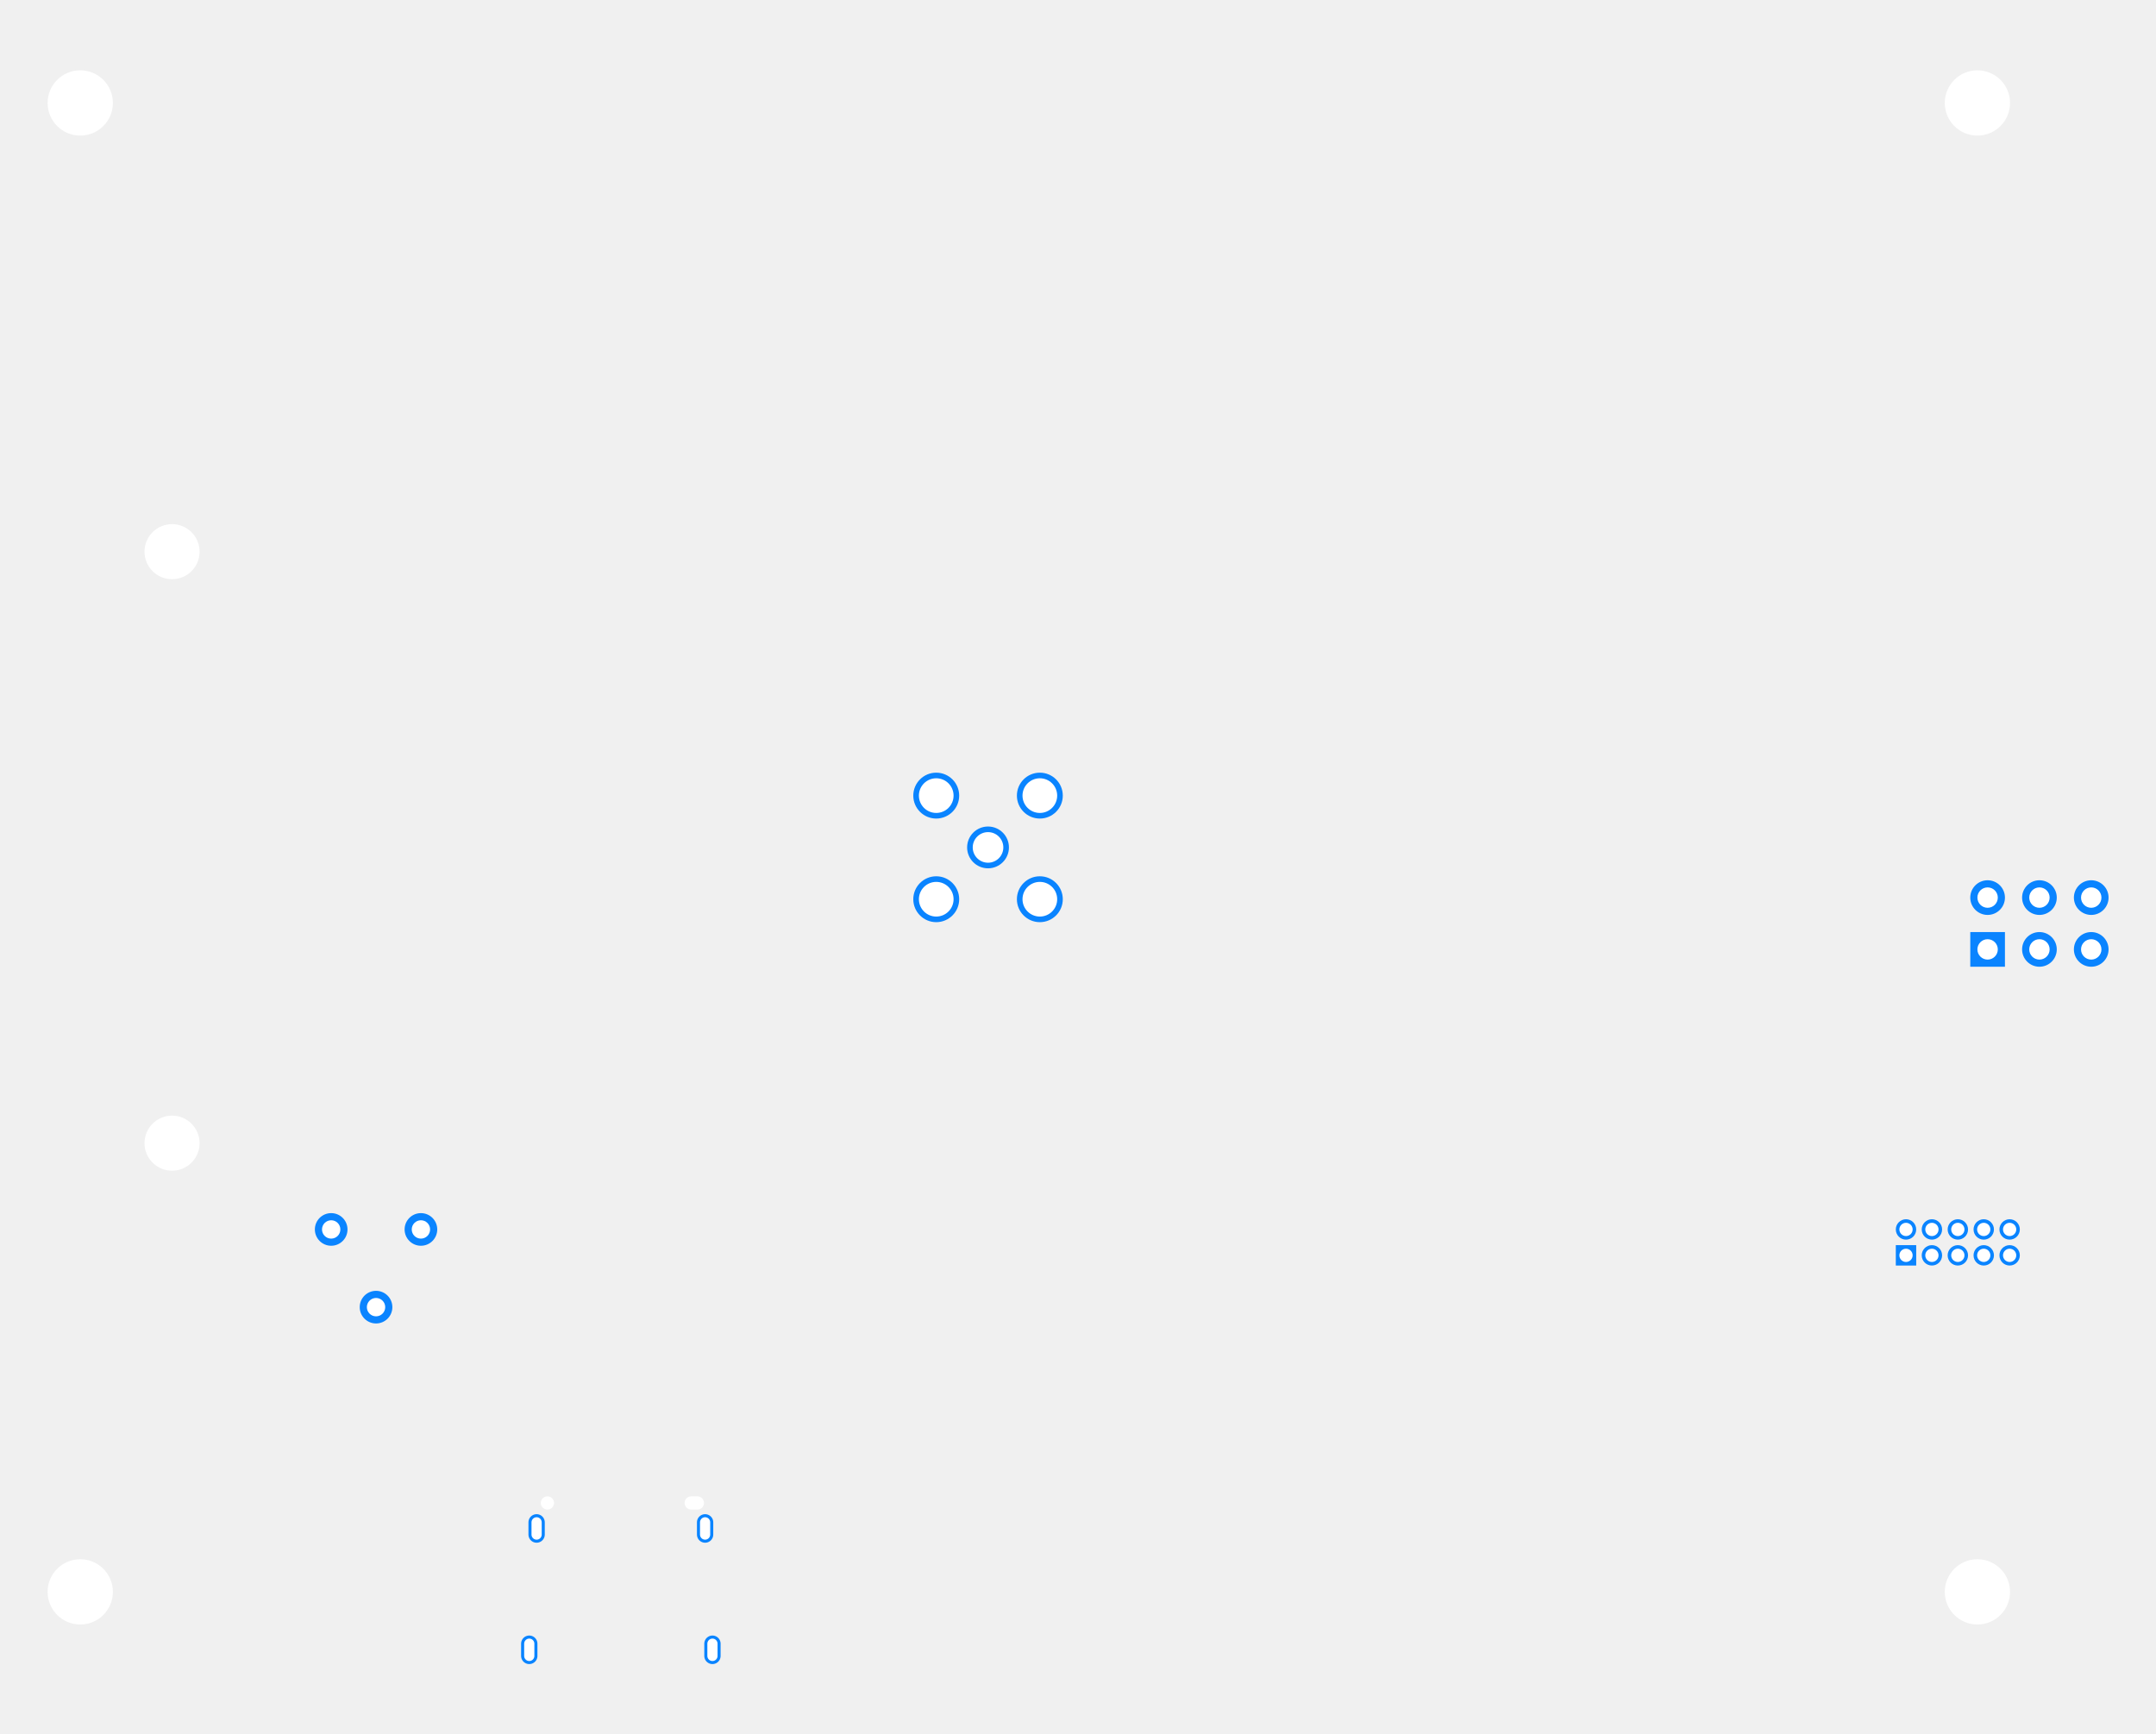
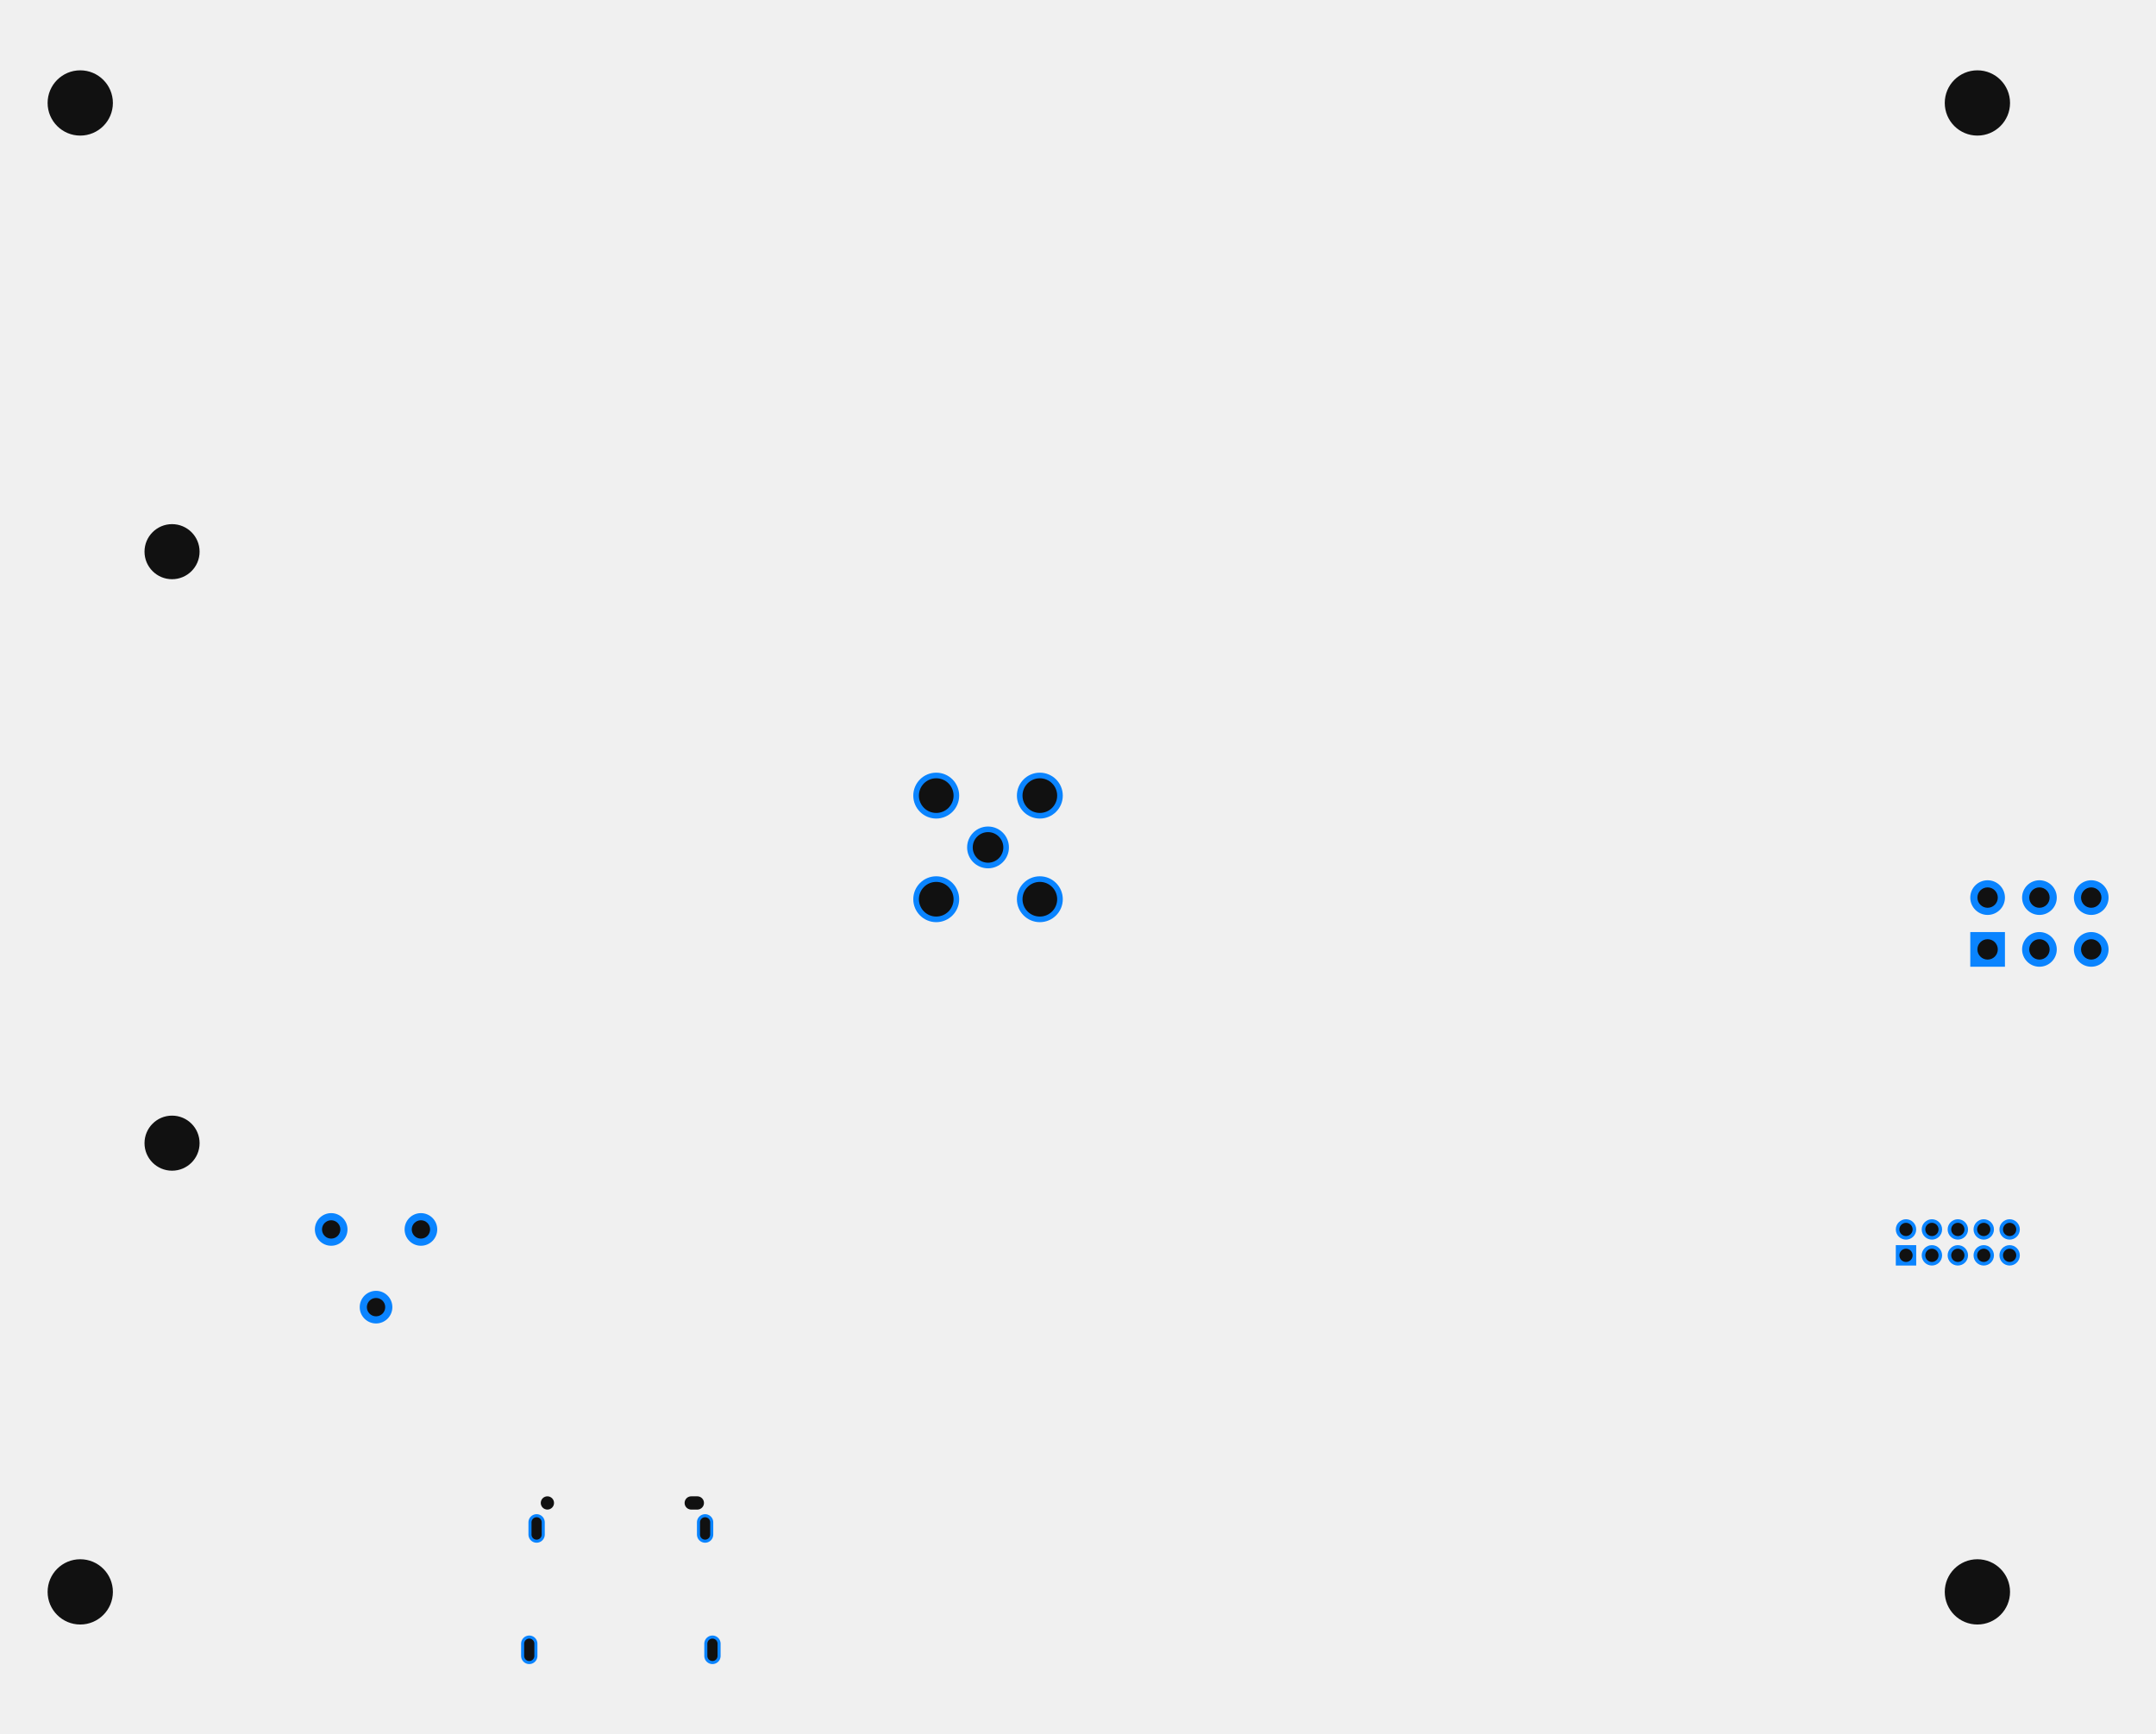
<svg xmlns="http://www.w3.org/2000/svg" version="1.1" width="105.689mm" height="85.014mm" viewBox="0 0 105.689 85.014">
-   <g style="fill:#000000; fill-opacity:1;stroke:#000000; stroke-opacity:1; stroke-linecap:round; stroke-linejoin:round;" transform="translate(0 0) scale(1 1)">
- </g>
-   <g style="fill:#000000; fill-opacity:0.0;  stroke:#000000; stroke-width:0; stroke-opacity:1;  stroke-linecap:round; stroke-linejoin:round;">
+   <g style="fill:#9E9E9E; fill-opacity:1;stroke:#9E9E9E; stroke-opacity:1; stroke-linecap:round; stroke-linejoin:round;" transform="translate(0 0) scale(1 1)">
+ </g>
+   <g style="fill:#9E9E9E; fill-opacity:0.0;  stroke:#9E9E9E; stroke-width:0; stroke-opacity:1;  stroke-linecap:round; stroke-linejoin:round;">
    <g>
</g>
    <g>
</g>
    <g>
</g>
    <g>
</g>
    <g>
</g>
    <g>
</g>
    <g>
</g>
    <g>
</g>
    <g>
</g>
    <g>
</g>
    <g>
</g>
    <g>
</g>
    <g>
</g>
    <g>
</g>
    <g>
</g>
    <g>
</g>
    <g>
</g>
    <g>
</g>
    <g>
</g>
    <g>
</g>
    <g>
</g>
    <g>
</g>
    <g>
</g>
    <g>
</g>
    <g>
</g>
    <g>
</g>
    <g>
</g>
    <g>
</g>
    <g>
</g>
    <g>
</g>
    <g>
</g>
    <g>
</g>
    <g>
</g>
    <g>
</g>
    <g>
</g>
    <g>
</g>
    <g>
</g>
    <g>
</g>
    <g>
</g>
    <g>
</g>
    <g>
</g>
    <g>
</g>
    <g>
</g>
    <g>
</g>
    <g>
</g>
    <g>
</g>
    <g>
</g>
    <g>
</g>
    <g>
</g>
    <g>
</g>
    <g>
</g>
    <g>
</g>
    <g>
</g>
    <g>
</g>
    <g>
</g>
    <g>
</g>
    <g>
</g>
    <g>
</g>
    <g>
</g>
    <g style="fill:#0A84FF; fill-opacity:0.0;  stroke:#0A84FF; stroke-width:0; stroke-opacity:1;  stroke-linecap:round; stroke-linejoin:round;">
</g>
    <g style="fill:#0A84FF; fill-opacity:1;  stroke:#0A84FF; stroke-width:0; stroke-opacity:1;  stroke-linecap:round; stroke-linejoin:round;">
      <circle cx="48.434" cy="41.548" r="1.025" />
    </g>
    <g style="fill:#0A84FF; fill-opacity:1;  stroke:#0A84FF; stroke-width:0.021; stroke-opacity:1;  stroke-linecap:round; stroke-linejoin:round;">
</g>
    <g style="fill:#0A84FF; fill-opacity:1;  stroke:#0A84FF; stroke-width:0; stroke-opacity:1;  stroke-linecap:round; stroke-linejoin:round;">
      <circle cx="45.895" cy="39.008" r="1.125" />
    </g>
    <g style="fill:#0A84FF; fill-opacity:1;  stroke:#0A84FF; stroke-width:0.021; stroke-opacity:1;  stroke-linecap:round; stroke-linejoin:round;">
</g>
    <g style="fill:#0A84FF; fill-opacity:1;  stroke:#0A84FF; stroke-width:0; stroke-opacity:1;  stroke-linecap:round; stroke-linejoin:round;">
      <circle cx="45.895" cy="44.088" r="1.125" />
    </g>
    <g style="fill:#0A84FF; fill-opacity:1;  stroke:#0A84FF; stroke-width:0.021; stroke-opacity:1;  stroke-linecap:round; stroke-linejoin:round;">
</g>
    <g style="fill:#0A84FF; fill-opacity:1;  stroke:#0A84FF; stroke-width:0; stroke-opacity:1;  stroke-linecap:round; stroke-linejoin:round;">
      <circle cx="50.974" cy="39.008" r="1.125" />
    </g>
    <g style="fill:#0A84FF; fill-opacity:1;  stroke:#0A84FF; stroke-width:0.021; stroke-opacity:1;  stroke-linecap:round; stroke-linejoin:round;">
</g>
    <g style="fill:#0A84FF; fill-opacity:1;  stroke:#0A84FF; stroke-width:0; stroke-opacity:1;  stroke-linecap:round; stroke-linejoin:round;">
      <circle cx="50.974" cy="44.088" r="1.125" />
    </g>
    <g style="fill:#0A84FF; fill-opacity:1;  stroke:#0A84FF; stroke-width:0.021; stroke-opacity:1;  stroke-linecap:round; stroke-linejoin:round;">
</g>
    <g>
</g>
    <g>
</g>
    <g>
</g>
    <g>
</g>
    <g>
</g>
    <g style="fill:#0A84FF; fill-opacity:1;  stroke:#0A84FF; stroke-width:0.021; stroke-opacity:1;  stroke-linecap:round; stroke-linejoin:round;">
</g>
    <g style="fill:#0A84FF; fill-opacity:1;  stroke:#0A84FF; stroke-width:0.8; stroke-opacity:1;  stroke-linecap:round; stroke-linejoin:round;">
</g>
    <g style="fill:#0A84FF; fill-opacity:0.0;  stroke:#0A84FF; stroke-width:0.8; stroke-opacity:1;  stroke-linecap:round; stroke-linejoin:round;">
      <path d="M25.945 80.588 L25.945 81.188 " />
      <path d="M26.305 74.638 L26.305 75.238 " />
      <path d="M34.565 74.638 L34.565 75.238 " />
      <path d="M34.925 80.588 L34.925 81.188 " />
    </g>
    <g>
</g>
    <g>
</g>
    <g>
</g>
    <g>
</g>
    <g>
</g>
    <g>
</g>
    <g>
</g>
    <g>
</g>
    <g>
</g>
    <g>
</g>
    <g style="fill:#0A84FF; fill-opacity:0.0;  stroke:#0A84FF; stroke-width:0.8; stroke-opacity:1;  stroke-linecap:round; stroke-linejoin:round;">
</g>
    <g style="fill:#0A84FF; fill-opacity:0.0;  stroke:#0A84FF; stroke-width:0; stroke-opacity:1;  stroke-linecap:round; stroke-linejoin:round;">
</g>
    <g style="fill:#0A84FF; fill-opacity:1;  stroke:#0A84FF; stroke-width:0; stroke-opacity:1;  stroke-linecap:round; stroke-linejoin:round;">
      <path style="fill:#0A84FF; fill-opacity:1;  stroke:#0A84FF; stroke-width:0; stroke-opacity:1;  stroke-linecap:round; stroke-linejoin:round;fill-rule:evenodd;" d="M 93.934,62.048 92.934,62.048 92.934,61.048 93.934,61.048 Z" />
      <circle cx="93.434" cy="60.278" r="0.5" />
      <circle cx="94.704" cy="61.548" r="0.5" />
      <circle cx="94.704" cy="60.278" r="0.5" />
      <circle cx="95.975" cy="61.548" r="0.5" />
      <circle cx="95.975" cy="60.278" r="0.5" />
      <circle cx="97.245" cy="61.548" r="0.5" />
      <circle cx="97.245" cy="60.278" r="0.5" />
      <circle cx="98.514" cy="61.548" r="0.5" />
      <circle cx="98.514" cy="60.278" r="0.5" />
    </g>
    <g>
</g>
    <g>
</g>
    <g>
</g>
    <g>
</g>
    <g>
</g>
    <g>
</g>
    <g>
</g>
    <g>
</g>
    <g>
</g>
    <g style="fill:#0A84FF; fill-opacity:1;  stroke:#0A84FF; stroke-width:0; stroke-opacity:1;  stroke-linecap:round; stroke-linejoin:round;">
      <path style="fill:#0A84FF; fill-opacity:1;  stroke:#0A84FF; stroke-width:0; stroke-opacity:1;  stroke-linecap:round; stroke-linejoin:round;fill-rule:evenodd;" d="M 98.284,47.398 96.585,47.398 96.585,45.698 98.284,45.698 Z" />
      <circle cx="97.434" cy="44.008" r="0.85" />
      <circle cx="99.975" cy="46.548" r="0.85" />
      <circle cx="99.975" cy="44.008" r="0.85" />
      <circle cx="102.514" cy="46.548" r="0.85" />
      <circle cx="102.514" cy="44.008" r="0.85" />
    </g>
    <g>
</g>
    <g>
</g>
    <g>
</g>
    <g>
</g>
    <g>
</g>
    <g>
</g>
    <g>
</g>
    <g>
</g>
    <g>
</g>
    <g>
</g>
    <g>
</g>
    <g>
</g>
    <g>
</g>
    <g>
</g>
    <g>
</g>
    <g>
</g>
    <g>
</g>
    <g>
</g>
    <g>
</g>
    <g>
</g>
    <g>
</g>
    <g>
</g>
    <g>
</g>
    <g>
</g>
    <g>
</g>
    <g>
</g>
    <g>
</g>
    <g>
</g>
    <g>
</g>
    <g>
</g>
    <g>
</g>
    <g>
</g>
    <g>
</g>
    <g>
</g>
    <g>
</g>
    <g>
</g>
    <g>
</g>
    <g>
</g>
    <g>
</g>
    <g>
</g>
    <g>
</g>
    <g>
</g>
    <g style="fill:#0A84FF; fill-opacity:1;  stroke:#0A84FF; stroke-width:0; stroke-opacity:1;  stroke-linecap:round; stroke-linejoin:round;">
      <circle cx="18.434" cy="64.088" r="0.8" />
    </g>
    <g style="fill:#0A84FF; fill-opacity:1;  stroke:#0A84FF; stroke-width:0.021; stroke-opacity:1;  stroke-linecap:round; stroke-linejoin:round;">
</g>
    <g style="fill:#0A84FF; fill-opacity:1;  stroke:#0A84FF; stroke-width:0; stroke-opacity:1;  stroke-linecap:round; stroke-linejoin:round;">
      <circle cx="16.235" cy="60.278" r="0.8" />
    </g>
    <g style="fill:#0A84FF; fill-opacity:1;  stroke:#0A84FF; stroke-width:0.021; stroke-opacity:1;  stroke-linecap:round; stroke-linejoin:round;">
</g>
    <g style="fill:#0A84FF; fill-opacity:1;  stroke:#0A84FF; stroke-width:0; stroke-opacity:1;  stroke-linecap:round; stroke-linejoin:round;">
      <circle cx="20.634" cy="60.278" r="0.8" />
    </g>
    <g style="fill:#0A84FF; fill-opacity:1;  stroke:#0A84FF; stroke-width:0.021; stroke-opacity:1;  stroke-linecap:round; stroke-linejoin:round;">
</g>
    <g>
</g>
    <g>
</g>
    <g>
</g>
    <g>
</g>
    <g>
</g>
    <g>
</g>
    <g>
</g>
    <g>
</g>
    <g>
</g>
    <g>
</g>
    <g>
</g>
    <g>
</g>
    <g>
</g>
    <g>
</g>
    <g>
</g>
    <g>
</g>
    <g>
</g>
    <g>
</g>
    <g>
</g>
    <g>
</g>
    <g>
</g>
    <g>
</g>
  </g>
-   <g style="fill:#FFFFFF; fill-opacity:1;  stroke:#FFFFFF; stroke-width:0.021; stroke-opacity:1;  stroke-linecap:round; stroke-linejoin:round;">
- </g>
-   <g style="fill:#FFFFFF; fill-opacity:1;  stroke:#FFFFFF; stroke-width:0; stroke-opacity:1;  stroke-linecap:round; stroke-linejoin:round;">
+   <g style="fill:#111111; fill-opacity:1;  stroke:#111111; stroke-width:0.021; stroke-opacity:1;  stroke-linecap:round; stroke-linejoin:round;">
+ </g>
+   <g style="fill:#111111; fill-opacity:1;  stroke:#111111; stroke-width:0; stroke-opacity:1;  stroke-linecap:round; stroke-linejoin:round;">
    <circle cx="96.934" cy="5.048" r="1.6" />
  </g>
-   <g style="fill:#FFFFFF; fill-opacity:1;  stroke:#FFFFFF; stroke-width:0.021; stroke-opacity:1;  stroke-linecap:round; stroke-linejoin:round;">
- </g>
-   <g style="fill:#FFFFFF; fill-opacity:1;  stroke:#FFFFFF; stroke-width:0; stroke-opacity:1;  stroke-linecap:round; stroke-linejoin:round;">
+   <g style="fill:#111111; fill-opacity:1;  stroke:#111111; stroke-width:0.021; stroke-opacity:1;  stroke-linecap:round; stroke-linejoin:round;">
+ </g>
+   <g style="fill:#111111; fill-opacity:1;  stroke:#111111; stroke-width:0; stroke-opacity:1;  stroke-linecap:round; stroke-linejoin:round;">
    <circle cx="48.434" cy="41.548" r="0.75" />
  </g>
-   <g style="fill:#FFFFFF; fill-opacity:1;  stroke:#FFFFFF; stroke-width:0.021; stroke-opacity:1;  stroke-linecap:round; stroke-linejoin:round;">
- </g>
-   <g style="fill:#FFFFFF; fill-opacity:1;  stroke:#FFFFFF; stroke-width:0; stroke-opacity:1;  stroke-linecap:round; stroke-linejoin:round;">
+   <g style="fill:#111111; fill-opacity:1;  stroke:#111111; stroke-width:0.021; stroke-opacity:1;  stroke-linecap:round; stroke-linejoin:round;">
+ </g>
+   <g style="fill:#111111; fill-opacity:1;  stroke:#111111; stroke-width:0; stroke-opacity:1;  stroke-linecap:round; stroke-linejoin:round;">
    <circle cx="45.895" cy="39.008" r="0.85" />
  </g>
-   <g style="fill:#FFFFFF; fill-opacity:1;  stroke:#FFFFFF; stroke-width:0.021; stroke-opacity:1;  stroke-linecap:round; stroke-linejoin:round;">
- </g>
-   <g style="fill:#FFFFFF; fill-opacity:1;  stroke:#FFFFFF; stroke-width:0; stroke-opacity:1;  stroke-linecap:round; stroke-linejoin:round;">
+   <g style="fill:#111111; fill-opacity:1;  stroke:#111111; stroke-width:0.021; stroke-opacity:1;  stroke-linecap:round; stroke-linejoin:round;">
+ </g>
+   <g style="fill:#111111; fill-opacity:1;  stroke:#111111; stroke-width:0; stroke-opacity:1;  stroke-linecap:round; stroke-linejoin:round;">
    <circle cx="45.895" cy="44.088" r="0.85" />
  </g>
-   <g style="fill:#FFFFFF; fill-opacity:1;  stroke:#FFFFFF; stroke-width:0.021; stroke-opacity:1;  stroke-linecap:round; stroke-linejoin:round;">
- </g>
-   <g style="fill:#FFFFFF; fill-opacity:1;  stroke:#FFFFFF; stroke-width:0; stroke-opacity:1;  stroke-linecap:round; stroke-linejoin:round;">
+   <g style="fill:#111111; fill-opacity:1;  stroke:#111111; stroke-width:0.021; stroke-opacity:1;  stroke-linecap:round; stroke-linejoin:round;">
+ </g>
+   <g style="fill:#111111; fill-opacity:1;  stroke:#111111; stroke-width:0; stroke-opacity:1;  stroke-linecap:round; stroke-linejoin:round;">
    <circle cx="50.974" cy="39.008" r="0.85" />
  </g>
-   <g style="fill:#FFFFFF; fill-opacity:1;  stroke:#FFFFFF; stroke-width:0.021; stroke-opacity:1;  stroke-linecap:round; stroke-linejoin:round;">
- </g>
-   <g style="fill:#FFFFFF; fill-opacity:1;  stroke:#FFFFFF; stroke-width:0; stroke-opacity:1;  stroke-linecap:round; stroke-linejoin:round;">
+   <g style="fill:#111111; fill-opacity:1;  stroke:#111111; stroke-width:0.021; stroke-opacity:1;  stroke-linecap:round; stroke-linejoin:round;">
+ </g>
+   <g style="fill:#111111; fill-opacity:1;  stroke:#111111; stroke-width:0; stroke-opacity:1;  stroke-linecap:round; stroke-linejoin:round;">
    <circle cx="50.974" cy="44.088" r="0.85" />
  </g>
-   <g style="fill:#FFFFFF; fill-opacity:1;  stroke:#FFFFFF; stroke-width:0.021; stroke-opacity:1;  stroke-linecap:round; stroke-linejoin:round;">
- </g>
-   <g style="fill:#FFFFFF; fill-opacity:1;  stroke:#FFFFFF; stroke-width:0; stroke-opacity:1;  stroke-linecap:round; stroke-linejoin:round;">
+   <g style="fill:#111111; fill-opacity:1;  stroke:#111111; stroke-width:0.021; stroke-opacity:1;  stroke-linecap:round; stroke-linejoin:round;">
+ </g>
+   <g style="fill:#111111; fill-opacity:1;  stroke:#111111; stroke-width:0; stroke-opacity:1;  stroke-linecap:round; stroke-linejoin:round;">
    <circle cx="26.834" cy="73.688" r="0.325" />
  </g>
-   <g style="fill:#FFFFFF; fill-opacity:1;  stroke:#FFFFFF; stroke-width:0.021; stroke-opacity:1;  stroke-linecap:round; stroke-linejoin:round;">
- </g>
-   <g style="fill:#FFFFFF; fill-opacity:1;  stroke:#FFFFFF; stroke-width:0.65; stroke-opacity:1;  stroke-linecap:round; stroke-linejoin:round;">
- </g>
-   <g style="fill:#FFFFFF; fill-opacity:0.0;  stroke:#FFFFFF; stroke-width:0.65; stroke-opacity:1;  stroke-linecap:round; stroke-linejoin:round;">
+   <g style="fill:#111111; fill-opacity:1;  stroke:#111111; stroke-width:0.021; stroke-opacity:1;  stroke-linecap:round; stroke-linejoin:round;">
+ </g>
+   <g style="fill:#111111; fill-opacity:1;  stroke:#111111; stroke-width:0.65; stroke-opacity:1;  stroke-linecap:round; stroke-linejoin:round;">
+ </g>
+   <g style="fill:#111111; fill-opacity:0.0;  stroke:#111111; stroke-width:0.65; stroke-opacity:1;  stroke-linecap:round; stroke-linejoin:round;">
    <path d="M33.885 73.688 L34.184 73.688 " />
  </g>
-   <g style="fill:#FFFFFF; fill-opacity:0.0;  stroke:#FFFFFF; stroke-width:0.5; stroke-opacity:1;  stroke-linecap:round; stroke-linejoin:round;">
+   <g style="fill:#111111; fill-opacity:0.0;  stroke:#111111; stroke-width:0.5; stroke-opacity:1;  stroke-linecap:round; stroke-linejoin:round;">
    <path d="M25.945 80.588 L25.945 81.188 " />
    <path d="M26.305 74.638 L26.305 75.238 " />
    <path d="M34.565 74.638 L34.565 75.238 " />
    <path d="M34.925 80.588 L34.925 81.188 " />
  </g>
-   <g style="fill:#FFFFFF; fill-opacity:1;  stroke:#FFFFFF; stroke-width:0; stroke-opacity:1;  stroke-linecap:round; stroke-linejoin:round;">
+   <g style="fill:#111111; fill-opacity:1;  stroke:#111111; stroke-width:0; stroke-opacity:1;  stroke-linecap:round; stroke-linejoin:round;">
    <circle cx="3.934" cy="5.048" r="1.6" />
  </g>
-   <g style="fill:#FFFFFF; fill-opacity:1;  stroke:#FFFFFF; stroke-width:0.021; stroke-opacity:1;  stroke-linecap:round; stroke-linejoin:round;">
- </g>
-   <g style="fill:#FFFFFF; fill-opacity:1;  stroke:#FFFFFF; stroke-width:0; stroke-opacity:1;  stroke-linecap:round; stroke-linejoin:round;">
+   <g style="fill:#111111; fill-opacity:1;  stroke:#111111; stroke-width:0.021; stroke-opacity:1;  stroke-linecap:round; stroke-linejoin:round;">
+ </g>
+   <g style="fill:#111111; fill-opacity:1;  stroke:#111111; stroke-width:0; stroke-opacity:1;  stroke-linecap:round; stroke-linejoin:round;">
    <circle cx="93.434" cy="61.548" r="0.325" />
  </g>
-   <g style="fill:#FFFFFF; fill-opacity:1;  stroke:#FFFFFF; stroke-width:0.021; stroke-opacity:1;  stroke-linecap:round; stroke-linejoin:round;">
- </g>
-   <g style="fill:#FFFFFF; fill-opacity:1;  stroke:#FFFFFF; stroke-width:0; stroke-opacity:1;  stroke-linecap:round; stroke-linejoin:round;">
+   <g style="fill:#111111; fill-opacity:1;  stroke:#111111; stroke-width:0.021; stroke-opacity:1;  stroke-linecap:round; stroke-linejoin:round;">
+ </g>
+   <g style="fill:#111111; fill-opacity:1;  stroke:#111111; stroke-width:0; stroke-opacity:1;  stroke-linecap:round; stroke-linejoin:round;">
    <circle cx="93.434" cy="60.278" r="0.325" />
  </g>
-   <g style="fill:#FFFFFF; fill-opacity:1;  stroke:#FFFFFF; stroke-width:0.021; stroke-opacity:1;  stroke-linecap:round; stroke-linejoin:round;">
- </g>
-   <g style="fill:#FFFFFF; fill-opacity:1;  stroke:#FFFFFF; stroke-width:0; stroke-opacity:1;  stroke-linecap:round; stroke-linejoin:round;">
+   <g style="fill:#111111; fill-opacity:1;  stroke:#111111; stroke-width:0.021; stroke-opacity:1;  stroke-linecap:round; stroke-linejoin:round;">
+ </g>
+   <g style="fill:#111111; fill-opacity:1;  stroke:#111111; stroke-width:0; stroke-opacity:1;  stroke-linecap:round; stroke-linejoin:round;">
    <circle cx="94.704" cy="61.548" r="0.325" />
  </g>
-   <g style="fill:#FFFFFF; fill-opacity:1;  stroke:#FFFFFF; stroke-width:0.021; stroke-opacity:1;  stroke-linecap:round; stroke-linejoin:round;">
- </g>
-   <g style="fill:#FFFFFF; fill-opacity:1;  stroke:#FFFFFF; stroke-width:0; stroke-opacity:1;  stroke-linecap:round; stroke-linejoin:round;">
+   <g style="fill:#111111; fill-opacity:1;  stroke:#111111; stroke-width:0.021; stroke-opacity:1;  stroke-linecap:round; stroke-linejoin:round;">
+ </g>
+   <g style="fill:#111111; fill-opacity:1;  stroke:#111111; stroke-width:0; stroke-opacity:1;  stroke-linecap:round; stroke-linejoin:round;">
    <circle cx="94.704" cy="60.278" r="0.325" />
  </g>
-   <g style="fill:#FFFFFF; fill-opacity:1;  stroke:#FFFFFF; stroke-width:0.021; stroke-opacity:1;  stroke-linecap:round; stroke-linejoin:round;">
- </g>
-   <g style="fill:#FFFFFF; fill-opacity:1;  stroke:#FFFFFF; stroke-width:0; stroke-opacity:1;  stroke-linecap:round; stroke-linejoin:round;">
+   <g style="fill:#111111; fill-opacity:1;  stroke:#111111; stroke-width:0.021; stroke-opacity:1;  stroke-linecap:round; stroke-linejoin:round;">
+ </g>
+   <g style="fill:#111111; fill-opacity:1;  stroke:#111111; stroke-width:0; stroke-opacity:1;  stroke-linecap:round; stroke-linejoin:round;">
    <circle cx="95.975" cy="61.548" r="0.325" />
  </g>
-   <g style="fill:#FFFFFF; fill-opacity:1;  stroke:#FFFFFF; stroke-width:0.021; stroke-opacity:1;  stroke-linecap:round; stroke-linejoin:round;">
- </g>
-   <g style="fill:#FFFFFF; fill-opacity:1;  stroke:#FFFFFF; stroke-width:0; stroke-opacity:1;  stroke-linecap:round; stroke-linejoin:round;">
+   <g style="fill:#111111; fill-opacity:1;  stroke:#111111; stroke-width:0.021; stroke-opacity:1;  stroke-linecap:round; stroke-linejoin:round;">
+ </g>
+   <g style="fill:#111111; fill-opacity:1;  stroke:#111111; stroke-width:0; stroke-opacity:1;  stroke-linecap:round; stroke-linejoin:round;">
    <circle cx="95.975" cy="60.278" r="0.325" />
  </g>
-   <g style="fill:#FFFFFF; fill-opacity:1;  stroke:#FFFFFF; stroke-width:0.021; stroke-opacity:1;  stroke-linecap:round; stroke-linejoin:round;">
- </g>
-   <g style="fill:#FFFFFF; fill-opacity:1;  stroke:#FFFFFF; stroke-width:0; stroke-opacity:1;  stroke-linecap:round; stroke-linejoin:round;">
+   <g style="fill:#111111; fill-opacity:1;  stroke:#111111; stroke-width:0.021; stroke-opacity:1;  stroke-linecap:round; stroke-linejoin:round;">
+ </g>
+   <g style="fill:#111111; fill-opacity:1;  stroke:#111111; stroke-width:0; stroke-opacity:1;  stroke-linecap:round; stroke-linejoin:round;">
    <circle cx="97.245" cy="61.548" r="0.325" />
  </g>
-   <g style="fill:#FFFFFF; fill-opacity:1;  stroke:#FFFFFF; stroke-width:0.021; stroke-opacity:1;  stroke-linecap:round; stroke-linejoin:round;">
- </g>
-   <g style="fill:#FFFFFF; fill-opacity:1;  stroke:#FFFFFF; stroke-width:0; stroke-opacity:1;  stroke-linecap:round; stroke-linejoin:round;">
+   <g style="fill:#111111; fill-opacity:1;  stroke:#111111; stroke-width:0.021; stroke-opacity:1;  stroke-linecap:round; stroke-linejoin:round;">
+ </g>
+   <g style="fill:#111111; fill-opacity:1;  stroke:#111111; stroke-width:0; stroke-opacity:1;  stroke-linecap:round; stroke-linejoin:round;">
    <circle cx="97.245" cy="60.278" r="0.325" />
  </g>
-   <g style="fill:#FFFFFF; fill-opacity:1;  stroke:#FFFFFF; stroke-width:0.021; stroke-opacity:1;  stroke-linecap:round; stroke-linejoin:round;">
- </g>
-   <g style="fill:#FFFFFF; fill-opacity:1;  stroke:#FFFFFF; stroke-width:0; stroke-opacity:1;  stroke-linecap:round; stroke-linejoin:round;">
+   <g style="fill:#111111; fill-opacity:1;  stroke:#111111; stroke-width:0.021; stroke-opacity:1;  stroke-linecap:round; stroke-linejoin:round;">
+ </g>
+   <g style="fill:#111111; fill-opacity:1;  stroke:#111111; stroke-width:0; stroke-opacity:1;  stroke-linecap:round; stroke-linejoin:round;">
    <circle cx="98.514" cy="61.548" r="0.325" />
  </g>
-   <g style="fill:#FFFFFF; fill-opacity:1;  stroke:#FFFFFF; stroke-width:0.021; stroke-opacity:1;  stroke-linecap:round; stroke-linejoin:round;">
- </g>
-   <g style="fill:#FFFFFF; fill-opacity:1;  stroke:#FFFFFF; stroke-width:0; stroke-opacity:1;  stroke-linecap:round; stroke-linejoin:round;">
+   <g style="fill:#111111; fill-opacity:1;  stroke:#111111; stroke-width:0.021; stroke-opacity:1;  stroke-linecap:round; stroke-linejoin:round;">
+ </g>
+   <g style="fill:#111111; fill-opacity:1;  stroke:#111111; stroke-width:0; stroke-opacity:1;  stroke-linecap:round; stroke-linejoin:round;">
    <circle cx="98.514" cy="60.278" r="0.325" />
  </g>
-   <g style="fill:#FFFFFF; fill-opacity:1;  stroke:#FFFFFF; stroke-width:0.021; stroke-opacity:1;  stroke-linecap:round; stroke-linejoin:round;">
- </g>
-   <g style="fill:#FFFFFF; fill-opacity:1;  stroke:#FFFFFF; stroke-width:0; stroke-opacity:1;  stroke-linecap:round; stroke-linejoin:round;">
+   <g style="fill:#111111; fill-opacity:1;  stroke:#111111; stroke-width:0.021; stroke-opacity:1;  stroke-linecap:round; stroke-linejoin:round;">
+ </g>
+   <g style="fill:#111111; fill-opacity:1;  stroke:#111111; stroke-width:0; stroke-opacity:1;  stroke-linecap:round; stroke-linejoin:round;">
    <circle cx="8.434" cy="56.048" r="1.35" />
  </g>
-   <g style="fill:#FFFFFF; fill-opacity:1;  stroke:#FFFFFF; stroke-width:0.021; stroke-opacity:1;  stroke-linecap:round; stroke-linejoin:round;">
- </g>
-   <g style="fill:#FFFFFF; fill-opacity:1;  stroke:#FFFFFF; stroke-width:0; stroke-opacity:1;  stroke-linecap:round; stroke-linejoin:round;">
+   <g style="fill:#111111; fill-opacity:1;  stroke:#111111; stroke-width:0.021; stroke-opacity:1;  stroke-linecap:round; stroke-linejoin:round;">
+ </g>
+   <g style="fill:#111111; fill-opacity:1;  stroke:#111111; stroke-width:0; stroke-opacity:1;  stroke-linecap:round; stroke-linejoin:round;">
    <circle cx="97.434" cy="46.548" r="0.5" />
  </g>
-   <g style="fill:#FFFFFF; fill-opacity:1;  stroke:#FFFFFF; stroke-width:0.021; stroke-opacity:1;  stroke-linecap:round; stroke-linejoin:round;">
- </g>
-   <g style="fill:#FFFFFF; fill-opacity:1;  stroke:#FFFFFF; stroke-width:0; stroke-opacity:1;  stroke-linecap:round; stroke-linejoin:round;">
+   <g style="fill:#111111; fill-opacity:1;  stroke:#111111; stroke-width:0.021; stroke-opacity:1;  stroke-linecap:round; stroke-linejoin:round;">
+ </g>
+   <g style="fill:#111111; fill-opacity:1;  stroke:#111111; stroke-width:0; stroke-opacity:1;  stroke-linecap:round; stroke-linejoin:round;">
    <circle cx="97.434" cy="44.008" r="0.5" />
  </g>
-   <g style="fill:#FFFFFF; fill-opacity:1;  stroke:#FFFFFF; stroke-width:0.021; stroke-opacity:1;  stroke-linecap:round; stroke-linejoin:round;">
- </g>
-   <g style="fill:#FFFFFF; fill-opacity:1;  stroke:#FFFFFF; stroke-width:0; stroke-opacity:1;  stroke-linecap:round; stroke-linejoin:round;">
+   <g style="fill:#111111; fill-opacity:1;  stroke:#111111; stroke-width:0.021; stroke-opacity:1;  stroke-linecap:round; stroke-linejoin:round;">
+ </g>
+   <g style="fill:#111111; fill-opacity:1;  stroke:#111111; stroke-width:0; stroke-opacity:1;  stroke-linecap:round; stroke-linejoin:round;">
    <circle cx="99.975" cy="46.548" r="0.5" />
  </g>
-   <g style="fill:#FFFFFF; fill-opacity:1;  stroke:#FFFFFF; stroke-width:0.021; stroke-opacity:1;  stroke-linecap:round; stroke-linejoin:round;">
- </g>
-   <g style="fill:#FFFFFF; fill-opacity:1;  stroke:#FFFFFF; stroke-width:0; stroke-opacity:1;  stroke-linecap:round; stroke-linejoin:round;">
+   <g style="fill:#111111; fill-opacity:1;  stroke:#111111; stroke-width:0.021; stroke-opacity:1;  stroke-linecap:round; stroke-linejoin:round;">
+ </g>
+   <g style="fill:#111111; fill-opacity:1;  stroke:#111111; stroke-width:0; stroke-opacity:1;  stroke-linecap:round; stroke-linejoin:round;">
    <circle cx="99.975" cy="44.008" r="0.5" />
  </g>
-   <g style="fill:#FFFFFF; fill-opacity:1;  stroke:#FFFFFF; stroke-width:0.021; stroke-opacity:1;  stroke-linecap:round; stroke-linejoin:round;">
- </g>
-   <g style="fill:#FFFFFF; fill-opacity:1;  stroke:#FFFFFF; stroke-width:0; stroke-opacity:1;  stroke-linecap:round; stroke-linejoin:round;">
+   <g style="fill:#111111; fill-opacity:1;  stroke:#111111; stroke-width:0.021; stroke-opacity:1;  stroke-linecap:round; stroke-linejoin:round;">
+ </g>
+   <g style="fill:#111111; fill-opacity:1;  stroke:#111111; stroke-width:0; stroke-opacity:1;  stroke-linecap:round; stroke-linejoin:round;">
    <circle cx="102.514" cy="46.548" r="0.5" />
  </g>
-   <g style="fill:#FFFFFF; fill-opacity:1;  stroke:#FFFFFF; stroke-width:0.021; stroke-opacity:1;  stroke-linecap:round; stroke-linejoin:round;">
- </g>
-   <g style="fill:#FFFFFF; fill-opacity:1;  stroke:#FFFFFF; stroke-width:0; stroke-opacity:1;  stroke-linecap:round; stroke-linejoin:round;">
+   <g style="fill:#111111; fill-opacity:1;  stroke:#111111; stroke-width:0.021; stroke-opacity:1;  stroke-linecap:round; stroke-linejoin:round;">
+ </g>
+   <g style="fill:#111111; fill-opacity:1;  stroke:#111111; stroke-width:0; stroke-opacity:1;  stroke-linecap:round; stroke-linejoin:round;">
    <circle cx="102.514" cy="44.008" r="0.5" />
  </g>
-   <g style="fill:#FFFFFF; fill-opacity:1;  stroke:#FFFFFF; stroke-width:0.021; stroke-opacity:1;  stroke-linecap:round; stroke-linejoin:round;">
- </g>
-   <g style="fill:#FFFFFF; fill-opacity:1;  stroke:#FFFFFF; stroke-width:0; stroke-opacity:1;  stroke-linecap:round; stroke-linejoin:round;">
+   <g style="fill:#111111; fill-opacity:1;  stroke:#111111; stroke-width:0.021; stroke-opacity:1;  stroke-linecap:round; stroke-linejoin:round;">
+ </g>
+   <g style="fill:#111111; fill-opacity:1;  stroke:#111111; stroke-width:0; stroke-opacity:1;  stroke-linecap:round; stroke-linejoin:round;">
    <circle cx="3.934" cy="78.048" r="1.6" />
  </g>
-   <g style="fill:#FFFFFF; fill-opacity:1;  stroke:#FFFFFF; stroke-width:0.021; stroke-opacity:1;  stroke-linecap:round; stroke-linejoin:round;">
- </g>
-   <g style="fill:#FFFFFF; fill-opacity:1;  stroke:#FFFFFF; stroke-width:0; stroke-opacity:1;  stroke-linecap:round; stroke-linejoin:round;">
+   <g style="fill:#111111; fill-opacity:1;  stroke:#111111; stroke-width:0.021; stroke-opacity:1;  stroke-linecap:round; stroke-linejoin:round;">
+ </g>
+   <g style="fill:#111111; fill-opacity:1;  stroke:#111111; stroke-width:0; stroke-opacity:1;  stroke-linecap:round; stroke-linejoin:round;">
    <circle cx="8.434" cy="27.048" r="1.35" />
  </g>
-   <g style="fill:#FFFFFF; fill-opacity:1;  stroke:#FFFFFF; stroke-width:0.021; stroke-opacity:1;  stroke-linecap:round; stroke-linejoin:round;">
- </g>
-   <g style="fill:#FFFFFF; fill-opacity:1;  stroke:#FFFFFF; stroke-width:0; stroke-opacity:1;  stroke-linecap:round; stroke-linejoin:round;">
+   <g style="fill:#111111; fill-opacity:1;  stroke:#111111; stroke-width:0.021; stroke-opacity:1;  stroke-linecap:round; stroke-linejoin:round;">
+ </g>
+   <g style="fill:#111111; fill-opacity:1;  stroke:#111111; stroke-width:0; stroke-opacity:1;  stroke-linecap:round; stroke-linejoin:round;">
    <circle cx="18.434" cy="64.088" r="0.45" />
  </g>
-   <g style="fill:#FFFFFF; fill-opacity:1;  stroke:#FFFFFF; stroke-width:0.021; stroke-opacity:1;  stroke-linecap:round; stroke-linejoin:round;">
- </g>
-   <g style="fill:#FFFFFF; fill-opacity:1;  stroke:#FFFFFF; stroke-width:0; stroke-opacity:1;  stroke-linecap:round; stroke-linejoin:round;">
+   <g style="fill:#111111; fill-opacity:1;  stroke:#111111; stroke-width:0.021; stroke-opacity:1;  stroke-linecap:round; stroke-linejoin:round;">
+ </g>
+   <g style="fill:#111111; fill-opacity:1;  stroke:#111111; stroke-width:0; stroke-opacity:1;  stroke-linecap:round; stroke-linejoin:round;">
    <circle cx="16.235" cy="60.278" r="0.45" />
  </g>
-   <g style="fill:#FFFFFF; fill-opacity:1;  stroke:#FFFFFF; stroke-width:0.021; stroke-opacity:1;  stroke-linecap:round; stroke-linejoin:round;">
- </g>
-   <g style="fill:#FFFFFF; fill-opacity:1;  stroke:#FFFFFF; stroke-width:0; stroke-opacity:1;  stroke-linecap:round; stroke-linejoin:round;">
+   <g style="fill:#111111; fill-opacity:1;  stroke:#111111; stroke-width:0.021; stroke-opacity:1;  stroke-linecap:round; stroke-linejoin:round;">
+ </g>
+   <g style="fill:#111111; fill-opacity:1;  stroke:#111111; stroke-width:0; stroke-opacity:1;  stroke-linecap:round; stroke-linejoin:round;">
    <circle cx="20.634" cy="60.278" r="0.45" />
  </g>
-   <g style="fill:#FFFFFF; fill-opacity:1;  stroke:#FFFFFF; stroke-width:0.021; stroke-opacity:1;  stroke-linecap:round; stroke-linejoin:round;">
- </g>
-   <g style="fill:#FFFFFF; fill-opacity:1;  stroke:#FFFFFF; stroke-width:0; stroke-opacity:1;  stroke-linecap:round; stroke-linejoin:round;">
+   <g style="fill:#111111; fill-opacity:1;  stroke:#111111; stroke-width:0.021; stroke-opacity:1;  stroke-linecap:round; stroke-linejoin:round;">
+ </g>
+   <g style="fill:#111111; fill-opacity:1;  stroke:#111111; stroke-width:0; stroke-opacity:1;  stroke-linecap:round; stroke-linejoin:round;">
    <circle cx="96.934" cy="78.048" r="1.6" />
  </g>
-   <g style="fill:#FFFFFF; fill-opacity:1;  stroke:#FFFFFF; stroke-width:0.021; stroke-opacity:1;  stroke-linecap:round; stroke-linejoin:round;">
- </g>
-   <g style="fill:#000000; fill-opacity:1;  stroke:#000000; stroke-width:0.021; stroke-opacity:1;  stroke-linecap:round; stroke-linejoin:round;">
+   <g style="fill:#111111; fill-opacity:1;  stroke:#111111; stroke-width:0.021; stroke-opacity:1;  stroke-linecap:round; stroke-linejoin:round;">
+ </g>
+   <g style="fill:#9E9E9E; fill-opacity:1;  stroke:#9E9E9E; stroke-width:0.021; stroke-opacity:1;  stroke-linecap:round; stroke-linejoin:round;">
</g>
</svg>
